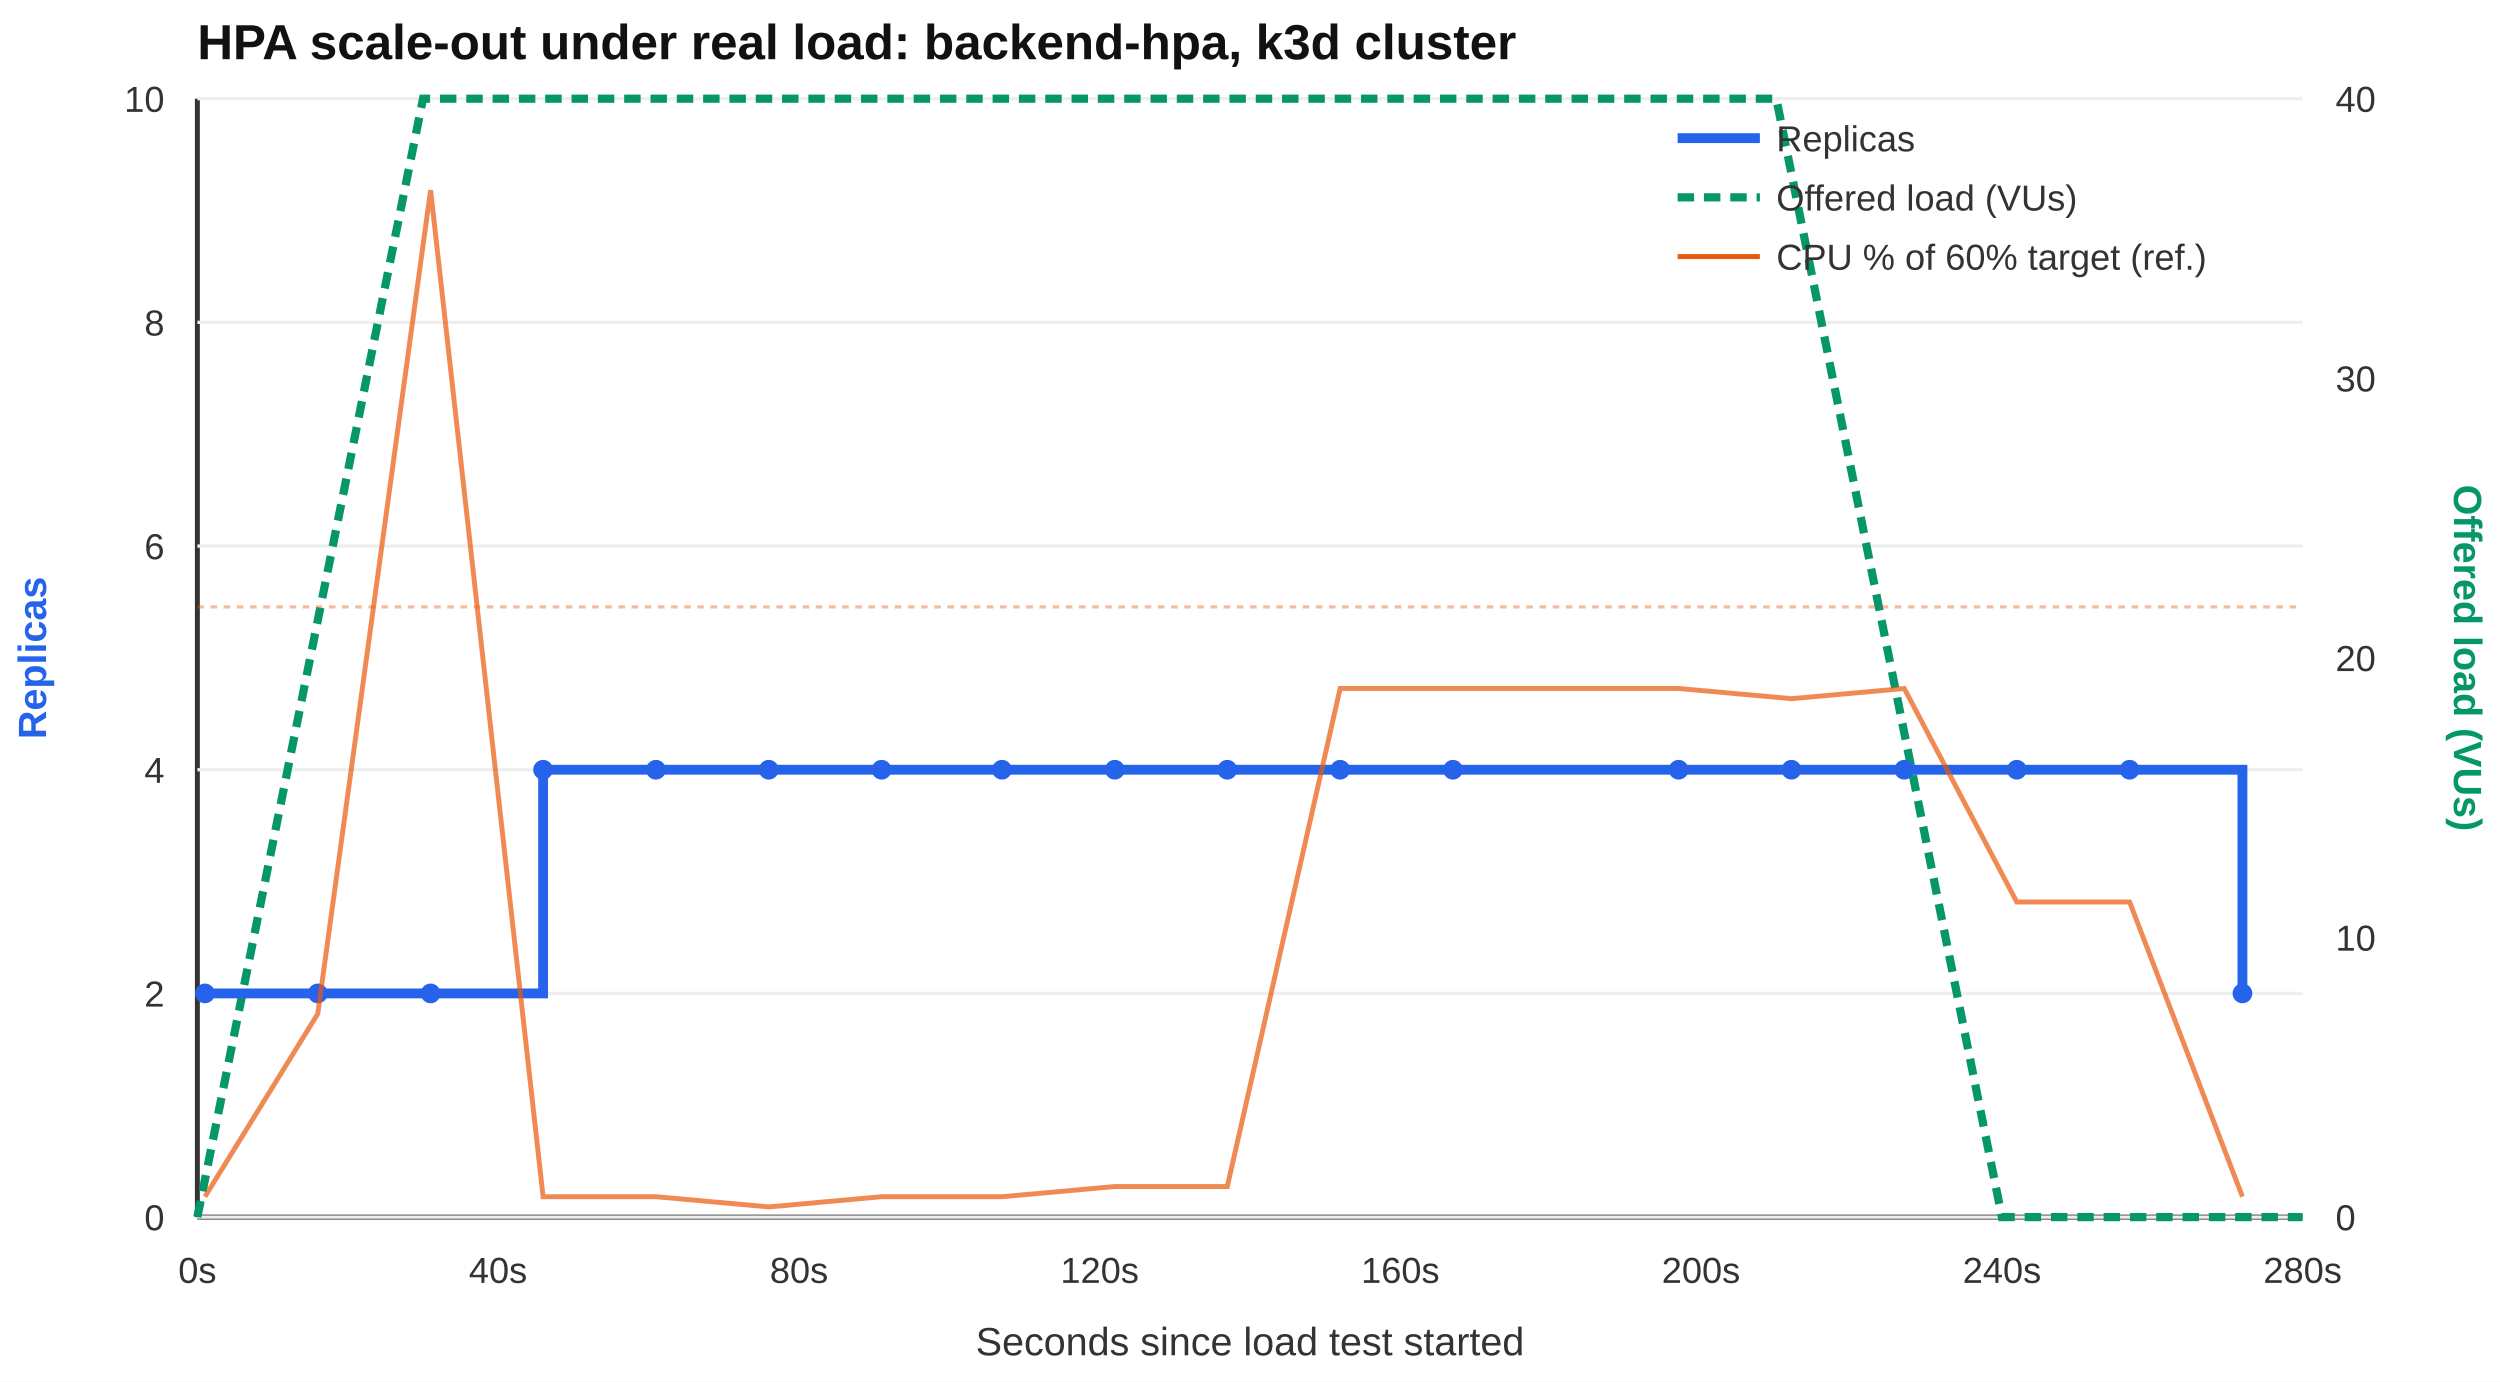
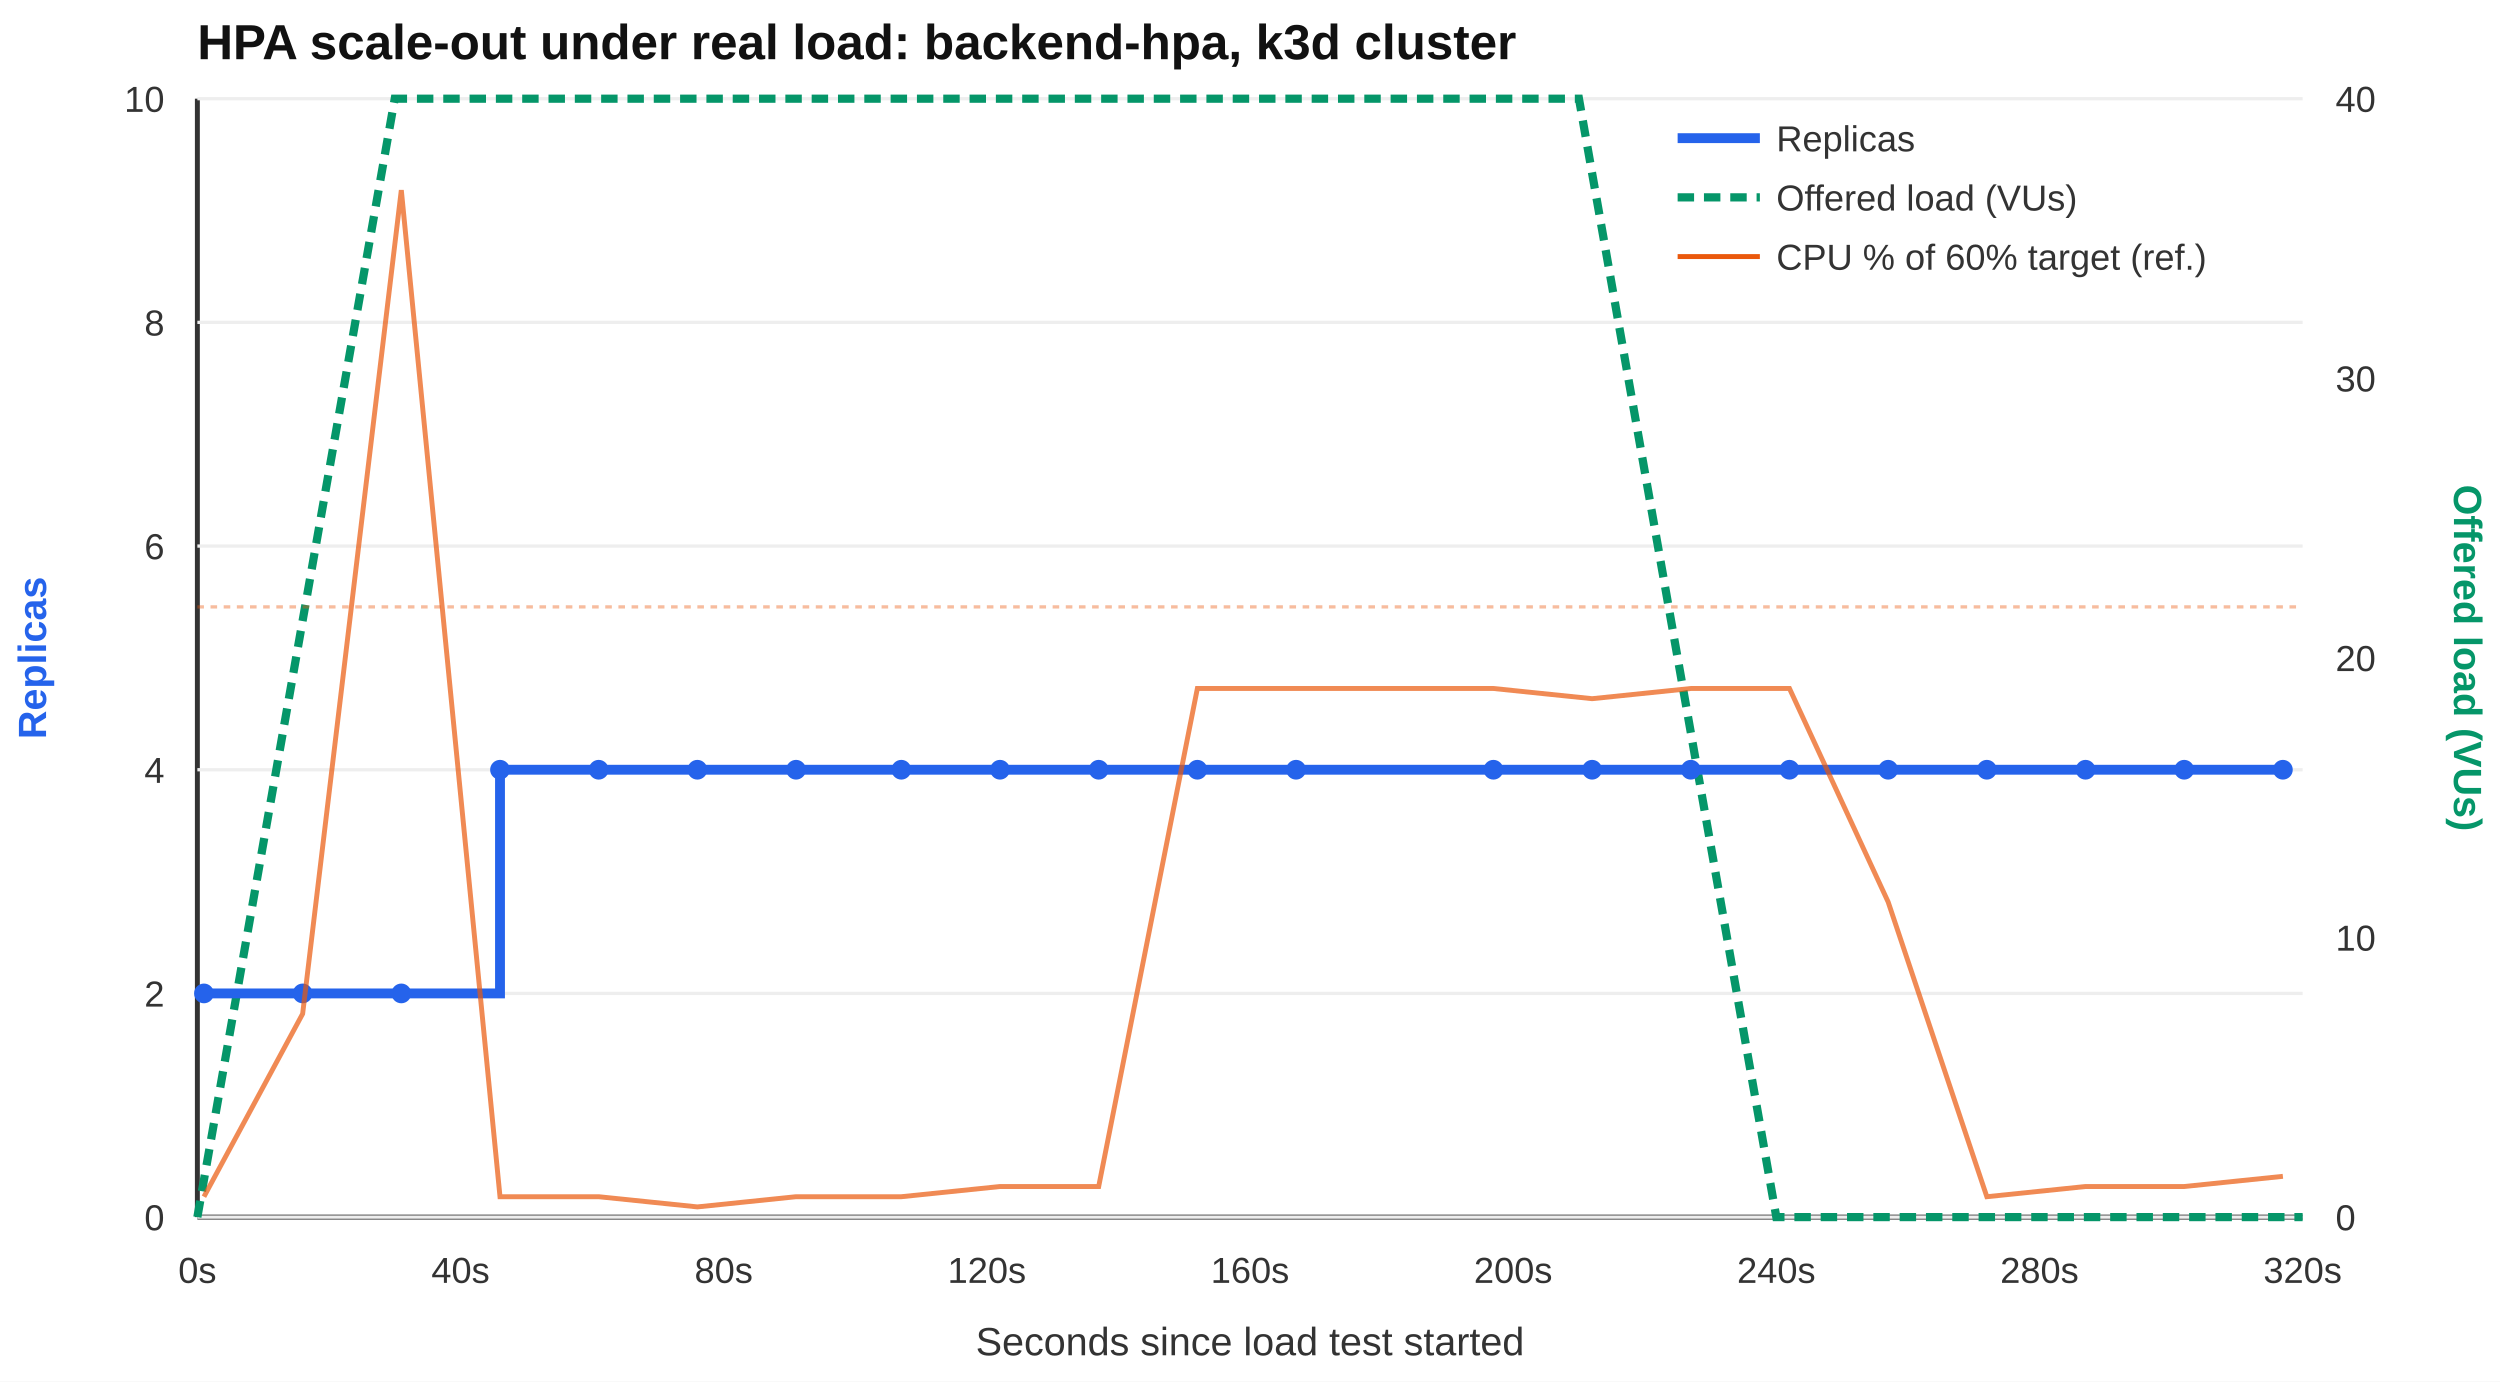
<svg xmlns="http://www.w3.org/2000/svg" viewBox="0 0 760 420" font-family="Segoe UI, Arial, sans-serif">
  <rect width="760" height="420" fill="#ffffff" />
  <line x1="60" y1="30" x2="60" y2="370" stroke="#333" stroke-width="1.5" />
  <line x1="60" y1="370" x2="700" y2="370" stroke="#333" stroke-width="1.5" />
  <line x1="60" y1="370.0" x2="700" y2="370.0" stroke="#eee" stroke-width="1" />
  <text x="50" y="374.0" font-size="11" fill="#333" text-anchor="end">0</text>
  <line x1="60" y1="302.0" x2="700" y2="302.0" stroke="#eee" stroke-width="1" />
  <text x="50" y="306.0" font-size="11" fill="#333" text-anchor="end">2</text>
  <line x1="60" y1="234.0" x2="700" y2="234.0" stroke="#eee" stroke-width="1" />
  <text x="50" y="238.0" font-size="11" fill="#333" text-anchor="end">4</text>
  <line x1="60" y1="166.0" x2="700" y2="166.0" stroke="#eee" stroke-width="1" />
  <text x="50" y="170.0" font-size="11" fill="#333" text-anchor="end">6</text>
  <line x1="60" y1="98.0" x2="700" y2="98.0" stroke="#eee" stroke-width="1" />
  <text x="50" y="102.0" font-size="11" fill="#333" text-anchor="end">8</text>
  <line x1="60" y1="30.0" x2="700" y2="30.0" stroke="#eee" stroke-width="1" />
  <text x="50" y="34.0" font-size="11" fill="#333" text-anchor="end">10</text>
  <text x="14" y="200.0" font-size="12" fill="#2563eb" font-weight="600" text-anchor="middle" transform="rotate(-90 14 200.0)">Replicas</text>
  <text x="710" y="374.0" font-size="11" fill="#333" text-anchor="start">0</text>
  <text x="710" y="289.0" font-size="11" fill="#333" text-anchor="start">10</text>
  <text x="710" y="204.0" font-size="11" fill="#333" text-anchor="start">20</text>
  <text x="710" y="119.0" font-size="11" fill="#333" text-anchor="start">30</text>
  <text x="710" y="34.0" font-size="11" fill="#333" text-anchor="start">40</text>
  <text x="746" y="200.0" font-size="12" fill="#059669" font-weight="600" text-anchor="middle" transform="rotate(90 746 200.0)">Offered load (VUs)</text>
  <text x="60.0" y="390" font-size="11" fill="#333" text-anchor="middle">0s</text>
-   <text x="151.4" y="390" font-size="11" fill="#333" text-anchor="middle">40s</text>
-   <text x="242.9" y="390" font-size="11" fill="#333" text-anchor="middle">80s</text>
-   <text x="334.3" y="390" font-size="11" fill="#333" text-anchor="middle">120s</text>
-   <text x="425.7" y="390" font-size="11" fill="#333" text-anchor="middle">160s</text>
-   <text x="517.1" y="390" font-size="11" fill="#333" text-anchor="middle">200s</text>
-   <text x="608.6" y="390" font-size="11" fill="#333" text-anchor="middle">240s</text>
-   <text x="700.0" y="390" font-size="11" fill="#333" text-anchor="middle">280s</text>
+   <text x="140.0" y="390" font-size="11" fill="#333" text-anchor="middle">40s</text>
+   <text x="220.0" y="390" font-size="11" fill="#333" text-anchor="middle">80s</text>
+   <text x="300.0" y="390" font-size="11" fill="#333" text-anchor="middle">120s</text>
+   <text x="380.0" y="390" font-size="11" fill="#333" text-anchor="middle">160s</text>
+   <text x="460.0" y="390" font-size="11" fill="#333" text-anchor="middle">200s</text>
+   <text x="540.0" y="390" font-size="11" fill="#333" text-anchor="middle">240s</text>
+   <text x="620.0" y="390" font-size="11" fill="#333" text-anchor="middle">280s</text>
+   <text x="700.0" y="390" font-size="11" fill="#333" text-anchor="middle">320s</text>
  <text x="380.0" y="412" font-size="12" fill="#333" text-anchor="middle">Seconds since load test started</text>
-   <polyline points="60.0,370.0 128.6,30.0 540.0,30.0 608.6,370.0 700.0,370.0" fill="none" stroke="#059669" stroke-width="2.5" stroke-dasharray="5,3" />
-   <polyline points="62.3,302.0 96.6,302.0 96.6,302.0 130.9,302.0 130.9,302.0 165.1,302.0 165.1,234.0 199.4,234.0 199.4,234.0 233.7,234.0 233.7,234.0 268.0,234.0 268.0,234.0 304.6,234.0 304.6,234.0 338.9,234.0 338.9,234.0 373.1,234.0 373.1,234.0 407.4,234.0 407.4,234.0 441.7,234.0 441.7,234.0 510.3,234.0 510.3,234.0 544.6,234.0 544.6,234.0 578.9,234.0 578.9,234.0 613.1,234.0 613.1,234.0 647.4,234.0 647.4,234.0 681.7,234.0 681.7,302.0" fill="none" stroke="#2563eb" stroke-width="3" />
-   <circle cx="62.3" cy="302.0" r="3" fill="#2563eb" />
-   <circle cx="96.6" cy="302.0" r="3" fill="#2563eb" />
-   <circle cx="130.9" cy="302.0" r="3" fill="#2563eb" />
-   <circle cx="165.1" cy="234.0" r="3" fill="#2563eb" />
-   <circle cx="199.4" cy="234.0" r="3" fill="#2563eb" />
-   <circle cx="233.7" cy="234.0" r="3" fill="#2563eb" />
-   <circle cx="268.0" cy="234.0" r="3" fill="#2563eb" />
-   <circle cx="304.6" cy="234.0" r="3" fill="#2563eb" />
-   <circle cx="338.9" cy="234.0" r="3" fill="#2563eb" />
-   <circle cx="373.1" cy="234.0" r="3" fill="#2563eb" />
-   <circle cx="407.4" cy="234.0" r="3" fill="#2563eb" />
-   <circle cx="441.7" cy="234.0" r="3" fill="#2563eb" />
-   <circle cx="510.3" cy="234.0" r="3" fill="#2563eb" />
-   <circle cx="544.6" cy="234.0" r="3" fill="#2563eb" />
-   <circle cx="578.9" cy="234.0" r="3" fill="#2563eb" />
-   <circle cx="613.1" cy="234.0" r="3" fill="#2563eb" />
-   <circle cx="647.4" cy="234.0" r="3" fill="#2563eb" />
-   <circle cx="681.7" cy="302.0" r="3" fill="#2563eb" />
-   <polyline points="62.3,363.8 96.6,308.2 130.9,57.8 165.1,363.8 199.4,363.8 233.7,366.9 268.0,363.8 304.6,363.8 338.9,360.7 373.1,360.7 407.4,209.3 441.7,209.3 510.3,209.3 544.6,212.4 578.9,209.3 613.1,274.2 647.4,274.2 681.7,363.8" fill="none" stroke="#ea580c" stroke-width="1.5" opacity="0.7" />
+   <polyline points="60.0,370.0 120.0,30.0 480.0,30.0 540.0,370.0 700.0,370.0" fill="none" stroke="#059669" stroke-width="2.5" stroke-dasharray="5,3" />
+   <polyline points="62.0,302.0 92.0,302.0 92.0,302.0 122.0,302.0 122.0,302.0 152.0,302.0 152.0,234.0 182.0,234.0 182.0,234.0 212.0,234.0 212.0,234.0 242.0,234.0 242.0,234.0 274.0,234.0 274.0,234.0 304.0,234.0 304.0,234.0 334.0,234.0 334.0,234.0 364.0,234.0 364.0,234.0 394.0,234.0 394.0,234.0 454.0,234.0 454.0,234.0 484.0,234.0 484.0,234.0 514.0,234.0 514.0,234.0 544.0,234.0 544.0,234.0 574.0,234.0 574.0,234.0 604.0,234.0 604.0,234.0 634.0,234.0 634.0,234.0 664.0,234.0 664.0,234.0 694.0,234.0 694.0,234.0" fill="none" stroke="#2563eb" stroke-width="3" />
+   <circle cx="62.0" cy="302.0" r="3" fill="#2563eb" />
+   <circle cx="92.0" cy="302.0" r="3" fill="#2563eb" />
+   <circle cx="122.0" cy="302.0" r="3" fill="#2563eb" />
+   <circle cx="152.0" cy="234.0" r="3" fill="#2563eb" />
+   <circle cx="182.0" cy="234.0" r="3" fill="#2563eb" />
+   <circle cx="212.0" cy="234.0" r="3" fill="#2563eb" />
+   <circle cx="242.0" cy="234.0" r="3" fill="#2563eb" />
+   <circle cx="274.0" cy="234.0" r="3" fill="#2563eb" />
+   <circle cx="304.0" cy="234.0" r="3" fill="#2563eb" />
+   <circle cx="334.0" cy="234.0" r="3" fill="#2563eb" />
+   <circle cx="364.0" cy="234.0" r="3" fill="#2563eb" />
+   <circle cx="394.0" cy="234.0" r="3" fill="#2563eb" />
+   <circle cx="454.0" cy="234.0" r="3" fill="#2563eb" />
+   <circle cx="484.0" cy="234.0" r="3" fill="#2563eb" />
+   <circle cx="514.0" cy="234.0" r="3" fill="#2563eb" />
+   <circle cx="544.0" cy="234.0" r="3" fill="#2563eb" />
+   <circle cx="574.0" cy="234.0" r="3" fill="#2563eb" />
+   <circle cx="604.0" cy="234.0" r="3" fill="#2563eb" />
+   <circle cx="634.0" cy="234.0" r="3" fill="#2563eb" />
+   <circle cx="664.0" cy="234.0" r="3" fill="#2563eb" />
+   <circle cx="694.0" cy="234.0" r="3" fill="#2563eb" />
+   <polyline points="62.0,363.8 92.0,308.2 122.0,57.8 152.0,363.8 182.0,363.8 212.0,366.9 242.0,363.8 274.0,363.8 304.0,360.7 334.0,360.7 364.0,209.3 394.0,209.3 454.0,209.3 484.0,212.4 514.0,209.3 544.0,209.3 574.0,274.2 604.0,363.8 634.0,360.7 664.0,360.7 694.0,357.6" fill="none" stroke="#ea580c" stroke-width="1.5" opacity="0.7" />
  <line x1="60" y1="184.5" x2="700" y2="184.5" stroke="#ea580c" stroke-width="1" stroke-dasharray="2,2" opacity="0.4" />
  <text x="60" y="18" font-size="15" font-weight="700" fill="#111">HPA scale-out under real load: backend-hpa, k3d cluster</text>
  <line x1="510" y1="42" x2="535" y2="42" stroke="#2563eb" stroke-width="3" />
  <text x="540" y="46" font-size="11" fill="#333">Replicas</text>
  <line x1="510" y1="60" x2="535" y2="60" stroke="#059669" stroke-width="2.5" stroke-dasharray="5,3" />
  <text x="540" y="64" font-size="11" fill="#333">Offered load (VUs)</text>
  <line x1="510" y1="78" x2="535" y2="78" stroke="#ea580c" stroke-width="1.5" />
  <text x="540" y="82" font-size="11" fill="#333">CPU % of 60% target (ref.)</text>
</svg>
